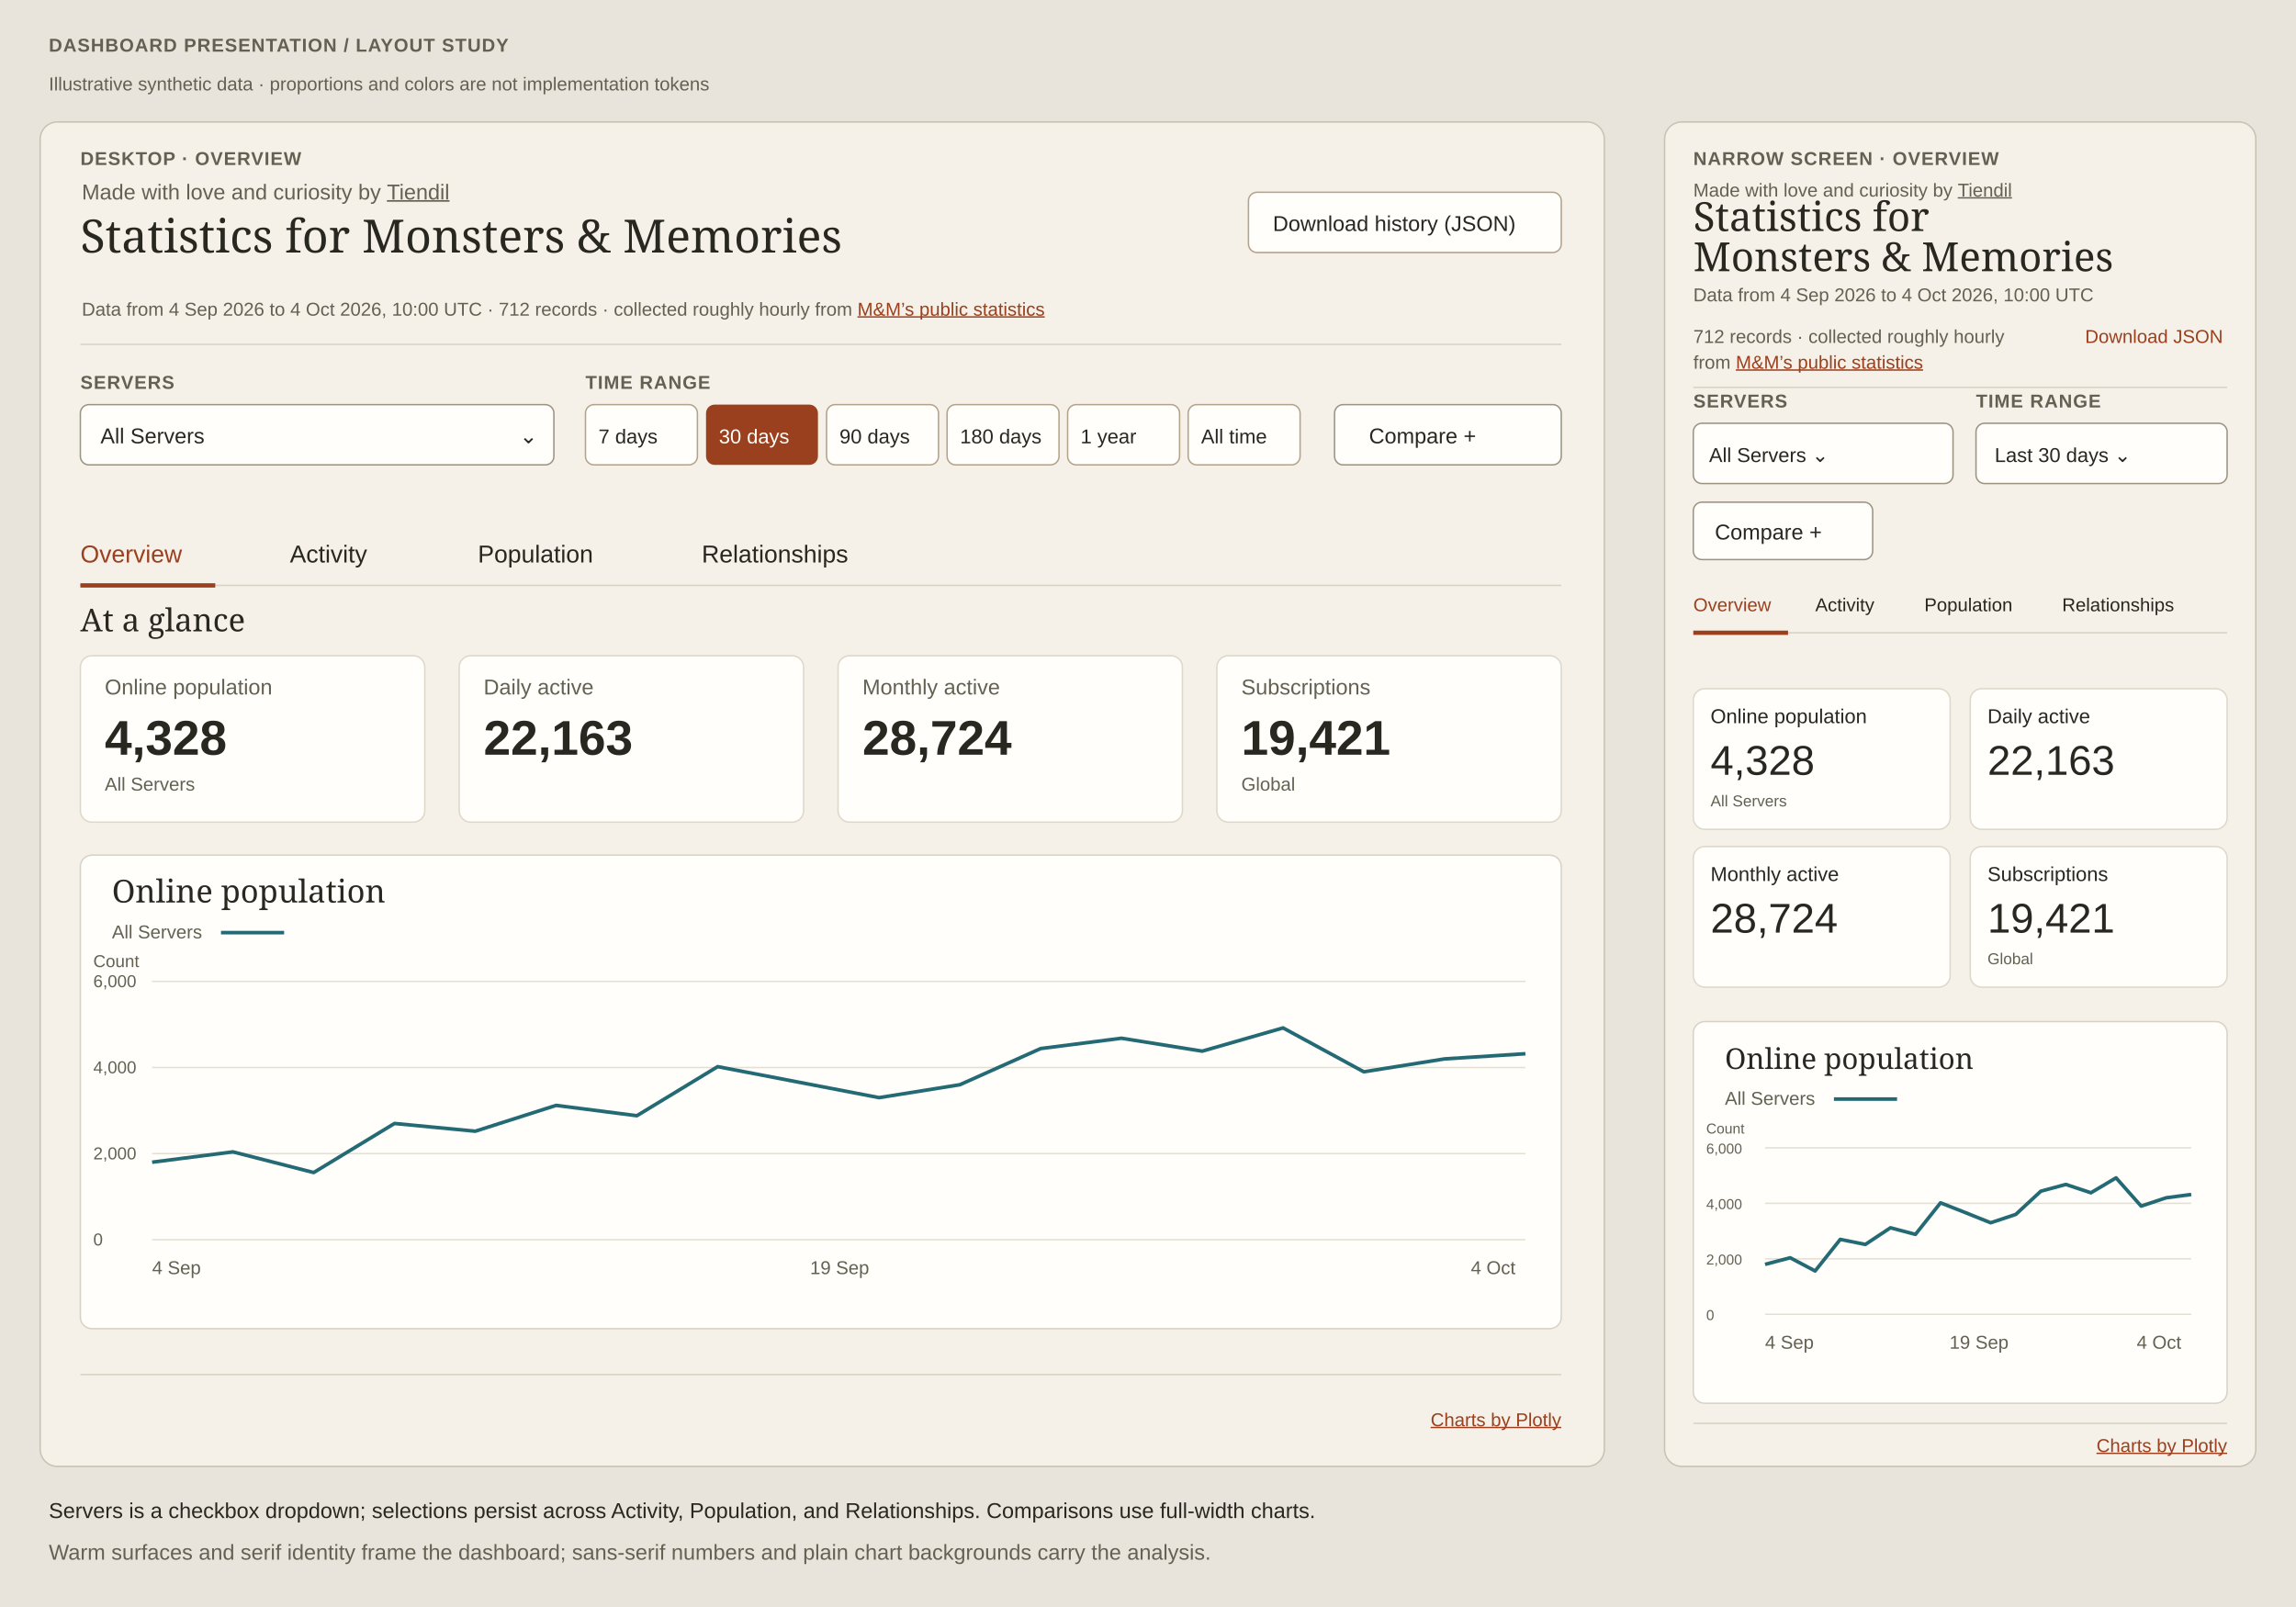
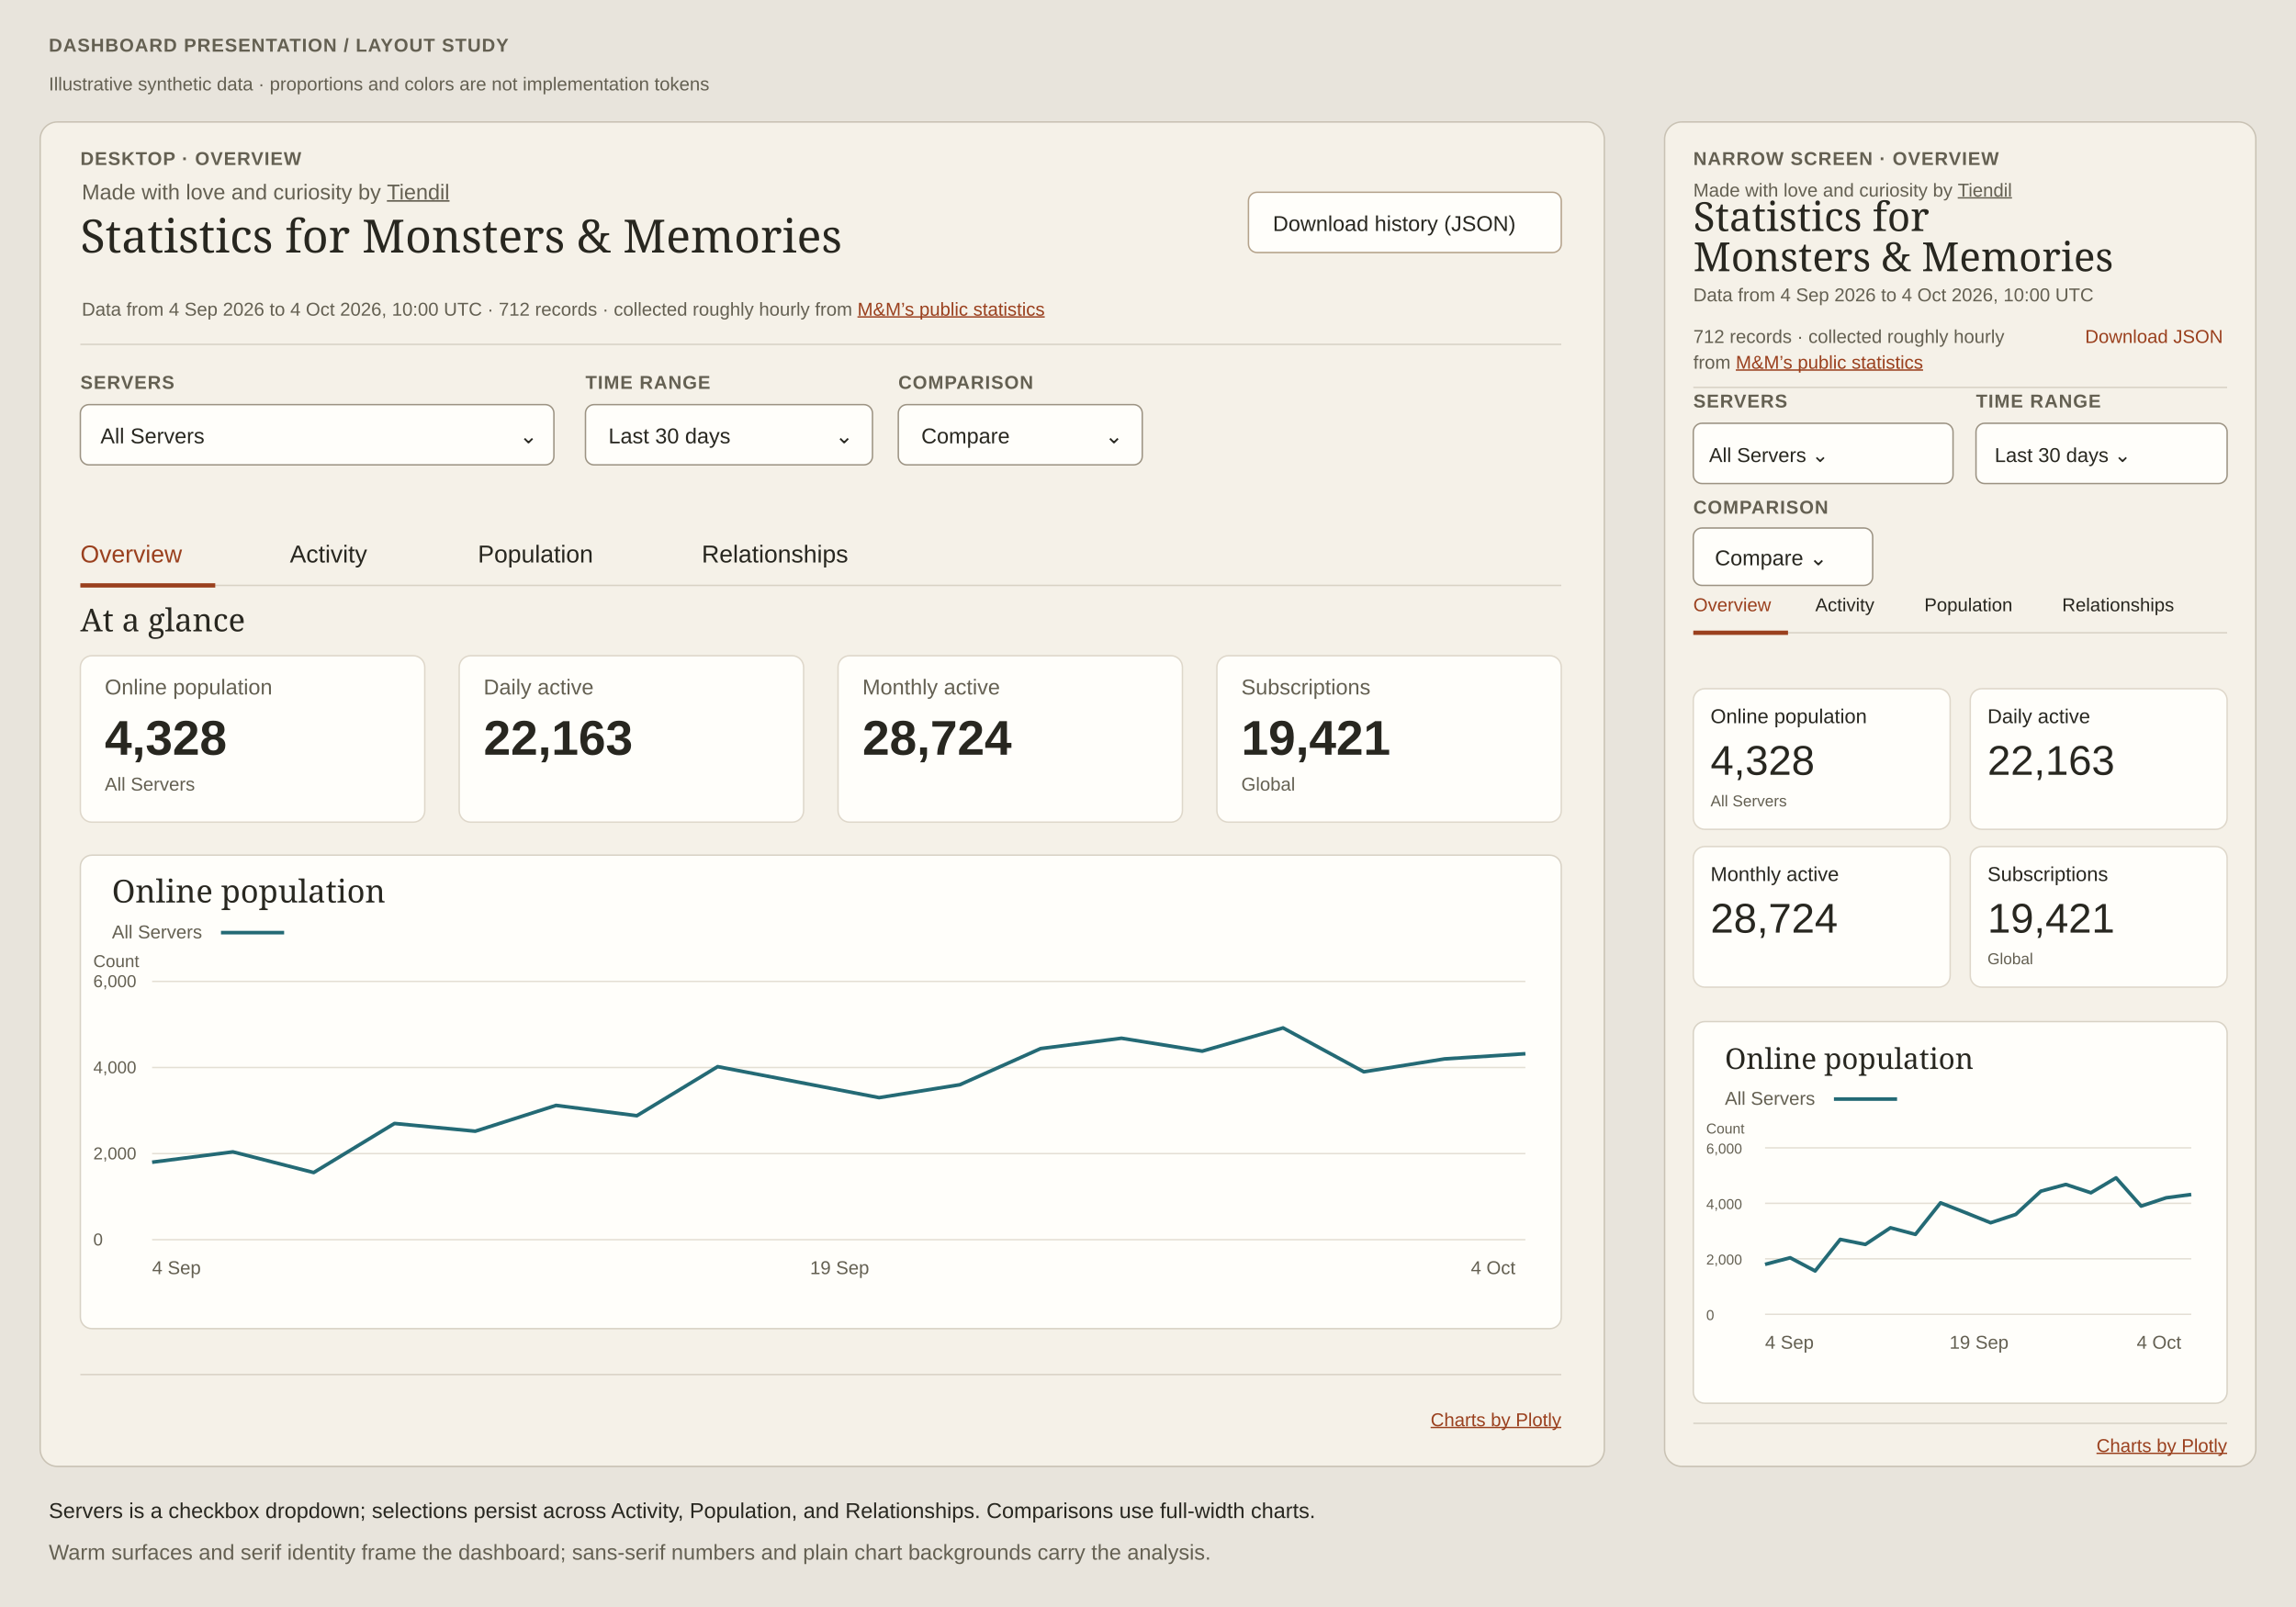
<svg xmlns="http://www.w3.org/2000/svg" width="1600" height="1120" viewBox="0 0 1600 1120" role="img" aria-labelledby="title description">
  <style>
text { font-family: Arial, sans-serif; fill: #282720; }
.display { font-family: Georgia, serif; }
.muted { fill: #646052; }
.accent { fill: #9a401e; }
.label { font-size: 13px; font-weight: 600; letter-spacing: .6px; }
.small { font-size: 13px; }
.body { font-size: 15px; }
.value { font-size: 34px; font-weight: 600; font-variant-numeric: tabular-nums; }
.rule { stroke: #d8d2c5; stroke-width: 1; }
</style>
  <rect x="0" y="0" width="1600" height="1120" rx="0" fill="#e8e4dc" />
  <text x="34" y="36" class="label muted">DASHBOARD PRESENTATION / LAYOUT STUDY</text>
  <text x="34" y="63" class="small muted">Illustrative synthetic data · proportions and colors are not implementation tokens</text>
  <rect x="28" y="85" width="1090" height="937" rx="12" fill="#f5f1e8" stroke="#c9c2b4" />
  <text x="56" y="115" class="label muted">DESKTOP · OVERVIEW</text>
  <text x="57" y="139" class="body muted">Made with love and curiosity by <a href="https://tiendil.org" target="_blank" rel="noopener" text-decoration="underline">Tiendil</a>
  </text>
  <text x="56" y="176" class="display" font-size="32">Statistics for Monsters &amp; Memories</text>
  <rect x="870" y="134" width="218" height="42" rx="6" fill="#fffefa" stroke="#b4a28b" />
  <text x="887" y="161" class="body">Download history (JSON)</text>
  <text x="57" y="220" class="small muted">Data from 4 Sep 2026 to 4 Oct 2026, 10:00 UTC · 712 records · collected roughly hourly from <a href="https://account.monstersandmemories.com/metrics" target="_blank" rel="noopener" class="accent" text-decoration="underline">M&amp;M’s public statistics</a>
  </text>
  <line x1="56" y1="240" x2="1088" y2="240" stroke="#d8d2c5" stroke-width="1" />
  <text x="56" y="271" class="label muted">SERVERS</text>
  <text x="408" y="271" class="label muted">TIME RANGE</text>
+   <text x="626" y="271" class="label muted">COMPARISON</text>
  <rect x="56" y="282" width="330" height="42" rx="6" fill="#fffefa" stroke="#9c9383" />
  <text x="70" y="309" class="body">All Servers</text>
  <text x="362" y="309" class="body">⌄</text>
-   <rect x="408" y="282" width="78" height="42" rx="6" fill="#fffefa" stroke="#b4a28b" />
-   <text x="417" y="309" class="" font-size="14">7 days</text>
-   <rect x="492" y="282" width="78" height="42" rx="6" fill="#9a401e" />
-   <text x="501" y="309" style="fill:#fffefa;font:14px Arial">30 days</text>
-   <rect x="576" y="282" width="78" height="42" rx="6" fill="#fffefa" stroke="#b4a28b" />
-   <text x="585" y="309" class="" font-size="14">90 days</text>
-   <rect x="660" y="282" width="78" height="42" rx="6" fill="#fffefa" stroke="#b4a28b" />
-   <text x="669" y="309" class="" font-size="14">180 days</text>
-   <rect x="744" y="282" width="78" height="42" rx="6" fill="#fffefa" stroke="#b4a28b" />
-   <text x="753" y="309" class="" font-size="14">1 year</text>
-   <rect x="828" y="282" width="78" height="42" rx="6" fill="#fffefa" stroke="#b4a28b" />
-   <text x="837" y="309" class="" font-size="14">All time</text>
-   <rect x="930" y="282" width="158" height="42" rx="6" fill="#fffefa" stroke="#9c9383" />
-   <text x="954" y="309" class="body">Compare  +</text>
+   <rect x="408" y="282" width="200" height="42" rx="6" fill="#fffefa" stroke="#9c9383" />
+   <text x="424" y="309" class="body">Last 30 days</text>
+   <text x="582" y="309" class="body">⌄</text>
+   <rect x="626" y="282" width="170" height="42" rx="6" fill="#fffefa" stroke="#9c9383" />
+   <text x="642" y="309" class="body">Compare</text>
+   <text x="770" y="309" class="body">⌄</text>
  <text x="56" y="392" class="accent" font-size="17">Overview</text>
  <text x="202" y="392" class="" font-size="17">Activity</text>
  <text x="333" y="392" class="" font-size="17">Population</text>
  <text x="489" y="392" class="" font-size="17">Relationships</text>
  <line x1="56" y1="408" x2="1088" y2="408" stroke="#d8d2c5" stroke-width="1" />
  <line x1="56" y1="408" x2="150" y2="408" stroke="#9a401e" stroke-width="3" />
  <text x="56" y="440" class="display" font-size="22">At a glance</text>
  <rect x="56" y="457" width="240" height="116" rx="8" fill="#fffefa" stroke="#ded7ca" />
  <text x="73" y="484" class="body muted">Online population</text>
  <text x="73" y="526" class="value">4,328</text>
  <text x="73" y="551" class="small muted">All Servers</text>
  <rect x="320" y="457" width="240" height="116" rx="8" fill="#fffefa" stroke="#ded7ca" />
  <text x="337" y="484" class="body muted">Daily active</text>
  <text x="337" y="526" class="value">22,163</text>
  <rect x="584" y="457" width="240" height="116" rx="8" fill="#fffefa" stroke="#ded7ca" />
  <text x="601" y="484" class="body muted">Monthly active</text>
  <text x="601" y="526" class="value">28,724</text>
  <rect x="848" y="457" width="240" height="116" rx="8" fill="#fffefa" stroke="#ded7ca" />
  <text x="865" y="484" class="body muted">Subscriptions</text>
  <text x="865" y="526" class="value">19,421</text>
  <text x="865" y="551" class="small muted">Global</text>
  <rect x="56" y="596" width="1032" height="330" rx="8" fill="#fffefa" stroke="#d8d2c5" />
  <text x="78" y="629" class="display" font-size="22">Online population</text>
  <text x="78" y="654" class="small muted">All Servers</text>
  <line x1="154" y1="650" x2="198" y2="650" stroke="#246a75" stroke-width="2.5" />
  <text x="65" y="674" class="muted" font-size="12">Count</text>
  <line x1="106" y1="684.0" x2="1063" y2="684.0" stroke="#e4dfd4" stroke-width="1" />
  <text x="65" y="688.0" class="muted" font-size="12">6,000</text>
  <line x1="106" y1="744.0" x2="1063" y2="744.0" stroke="#e4dfd4" stroke-width="1" />
  <text x="65" y="748.0" class="muted" font-size="12">4,000</text>
  <line x1="106" y1="804.0" x2="1063" y2="804.0" stroke="#e4dfd4" stroke-width="1" />
  <text x="65" y="808.0" class="muted" font-size="12">2,000</text>
  <line x1="106" y1="864.0" x2="1063" y2="864.0" stroke="#e4dfd4" stroke-width="1" />
  <text x="65" y="868.0" class="muted" font-size="12">0</text>
  <polyline points="106.0,810.0 162.3,802.8 218.6,817.2 274.9,783.0 331.2,788.4 387.5,770.4 443.8,777.6 500.1,743.4 556.4,754.2 612.6,765.0 668.9,756.0 725.2,730.8 781.5,723.6 837.8,732.6 894.1,716.4 950.4,747.0 1006.7,738.0 1063.0,734.4" fill="none" stroke="#246a75" stroke-width="2.5" stroke-linejoin="round" />
  <text x="106" y="888" class="small muted">4 Sep</text>
  <text x="564.5" y="888" class="small muted">19 Sep</text>
  <text x="1025" y="888" class="small muted">4 Oct</text>
  <line x1="56" y1="958" x2="1088" y2="958" class="rule" />
  <text x="1088" y="994" text-anchor="end" class="small accent">
    <a href="https://plotly.com/javascript/" text-decoration="underline">Charts by Plotly</a>
  </text>
  <rect x="1160" y="85" width="412" height="937" rx="12" fill="#f5f1e8" stroke="#c9c2b4" />
  <text x="1180" y="115" class="label muted">NARROW SCREEN · OVERVIEW</text>
  <text x="1180" y="137" class="small muted">Made with love and curiosity by <a href="https://tiendil.org" target="_blank" rel="noopener" text-decoration="underline">Tiendil</a>
  </text>
  <text x="1180" y="161" class="display" font-size="28">Statistics for<tspan x="1180" dy="28">Monsters &amp; Memories</tspan>
  </text>
  <text x="1180" y="210" class="small muted">Data from 4 Sep 2026 to 4 Oct 2026, 10:00 UTC</text>
  <text x="1180" y="239" class="small muted">712 records · collected roughly hourly<tspan x="1180" dy="18">from <a href="https://account.monstersandmemories.com/metrics" target="_blank" rel="noopener" class="accent" text-decoration="underline">M&amp;M’s public statistics</a>
    </tspan>
  </text>
  <text x="1453" y="239" class="small accent">Download JSON</text>
  <line x1="1180" y1="270" x2="1552" y2="270" stroke="#d8d2c5" stroke-width="1" />
  <text x="1180" y="284" class="label muted">SERVERS</text>
  <text x="1377" y="284" class="label muted">TIME RANGE</text>
  <rect x="1180" y="295" width="181" height="42" rx="6" fill="#fffefa" stroke="#9c9383" />
  <rect x="1377" y="295" width="175" height="42" rx="6" fill="#fffefa" stroke="#9c9383" />
  <text x="1191" y="322" class="" font-size="14">All Servers  ⌄</text>
  <text x="1390" y="322" class="" font-size="14">Last 30 days  ⌄</text>
-   <rect x="1180" y="350" width="125" height="40" rx="6" fill="#fffefa" stroke="#9c9383" />
-   <text x="1195" y="376" class="body">Compare  +</text>
+   <text x="1180" y="358" class="label muted">COMPARISON</text>
+   <rect x="1180" y="368" width="125" height="40" rx="6" fill="#fffefa" stroke="#9c9383" />
+   <text x="1195" y="394" class="body">Compare  ⌄</text>
  <text x="1180" y="426" class="accent" font-size="13">Overview</text>
  <text x="1265" y="426" class="" font-size="13">Activity</text>
  <text x="1341" y="426" class="" font-size="13">Population</text>
  <text x="1437" y="426" class="" font-size="13">Relationships</text>
  <line x1="1180" y1="441" x2="1552" y2="441" stroke="#d8d2c5" stroke-width="1" />
  <line x1="1180" y1="441" x2="1246" y2="441" stroke="#9a401e" stroke-width="3" />
  <rect x="1180" y="480" width="179" height="98" rx="8" fill="#fffefa" stroke="#ded7ca" />
  <text x="1192" y="504" class="" font-size="14">Online population</text>
  <text x="1192" y="540" class="" font-size="29">4,328</text>
  <text x="1192" y="562" class="muted" font-size="11">All Servers</text>
  <rect x="1373" y="480" width="179" height="98" rx="8" fill="#fffefa" stroke="#ded7ca" />
  <text x="1385" y="504" class="" font-size="14">Daily active</text>
  <text x="1385" y="540" class="" font-size="29">22,163</text>
  <rect x="1180" y="590" width="179" height="98" rx="8" fill="#fffefa" stroke="#ded7ca" />
  <text x="1192" y="614" class="" font-size="14">Monthly active</text>
  <text x="1192" y="650" class="" font-size="29">28,724</text>
  <rect x="1373" y="590" width="179" height="98" rx="8" fill="#fffefa" stroke="#ded7ca" />
  <text x="1385" y="614" class="" font-size="14">Subscriptions</text>
  <text x="1385" y="650" class="" font-size="29">19,421</text>
  <text x="1385" y="672" class="muted" font-size="11">Global</text>
  <rect x="1180" y="712" width="372" height="266" rx="8" fill="#fffefa" stroke="#d8d2c5" />
  <text x="1202" y="745" class="display" font-size="20">Online population</text>
  <text x="1202" y="770" class="small muted">All Servers</text>
  <line x1="1278" y1="766" x2="1322" y2="766" stroke="#246a75" stroke-width="2.5" />
  <text x="1189" y="790" class="muted" font-size="10">Count</text>
  <line x1="1230" y1="800.0" x2="1527" y2="800.0" stroke="#e4dfd4" stroke-width="1" />
  <text x="1189" y="804.0" class="muted" font-size="10">6,000</text>
  <line x1="1230" y1="838.667" x2="1527" y2="838.667" stroke="#e4dfd4" stroke-width="1" />
  <text x="1189" y="842.667" class="muted" font-size="10">4,000</text>
  <line x1="1230" y1="877.333" x2="1527" y2="877.333" stroke="#e4dfd4" stroke-width="1" />
  <text x="1189" y="881.333" class="muted" font-size="10">2,000</text>
  <line x1="1230" y1="916.0" x2="1527" y2="916.0" stroke="#e4dfd4" stroke-width="1" />
  <text x="1189" y="920.0" class="muted" font-size="10">0</text>
  <polyline points="1230.0,881.2 1247.5,876.6 1264.9,885.8 1282.4,863.8 1299.9,867.3 1317.4,855.7 1334.8,860.3 1352.3,838.3 1369.8,845.2 1387.2,852.2 1404.7,846.4 1422.2,830.2 1439.6,825.5 1457.1,831.3 1474.6,820.9 1492.1,840.6 1509.5,834.8 1527.0,832.5" fill="none" stroke="#246a75" stroke-width="2.5" stroke-linejoin="round" />
  <text x="1230" y="940" class="small muted">4 Sep</text>
  <text x="1358.5" y="940" class="small muted">19 Sep</text>
  <text x="1489" y="940" class="small muted">4 Oct</text>
  <line x1="1180" y1="992" x2="1552" y2="992" class="rule" />
  <text x="1552" y="1012" text-anchor="end" class="small accent">
    <a href="https://plotly.com/javascript/" text-decoration="underline">Charts by Plotly</a>
  </text>
  <text x="34" y="1058" class="body">Servers is a checkbox dropdown; selections persist across Activity, Population, and Relationships. Comparisons use full-width charts.</text>
  <text x="34" y="1087" class="body muted">Warm surfaces and serif identity frame the dashboard; sans-serif numbers and plain chart backgrounds carry the analysis.</text>
</svg>
